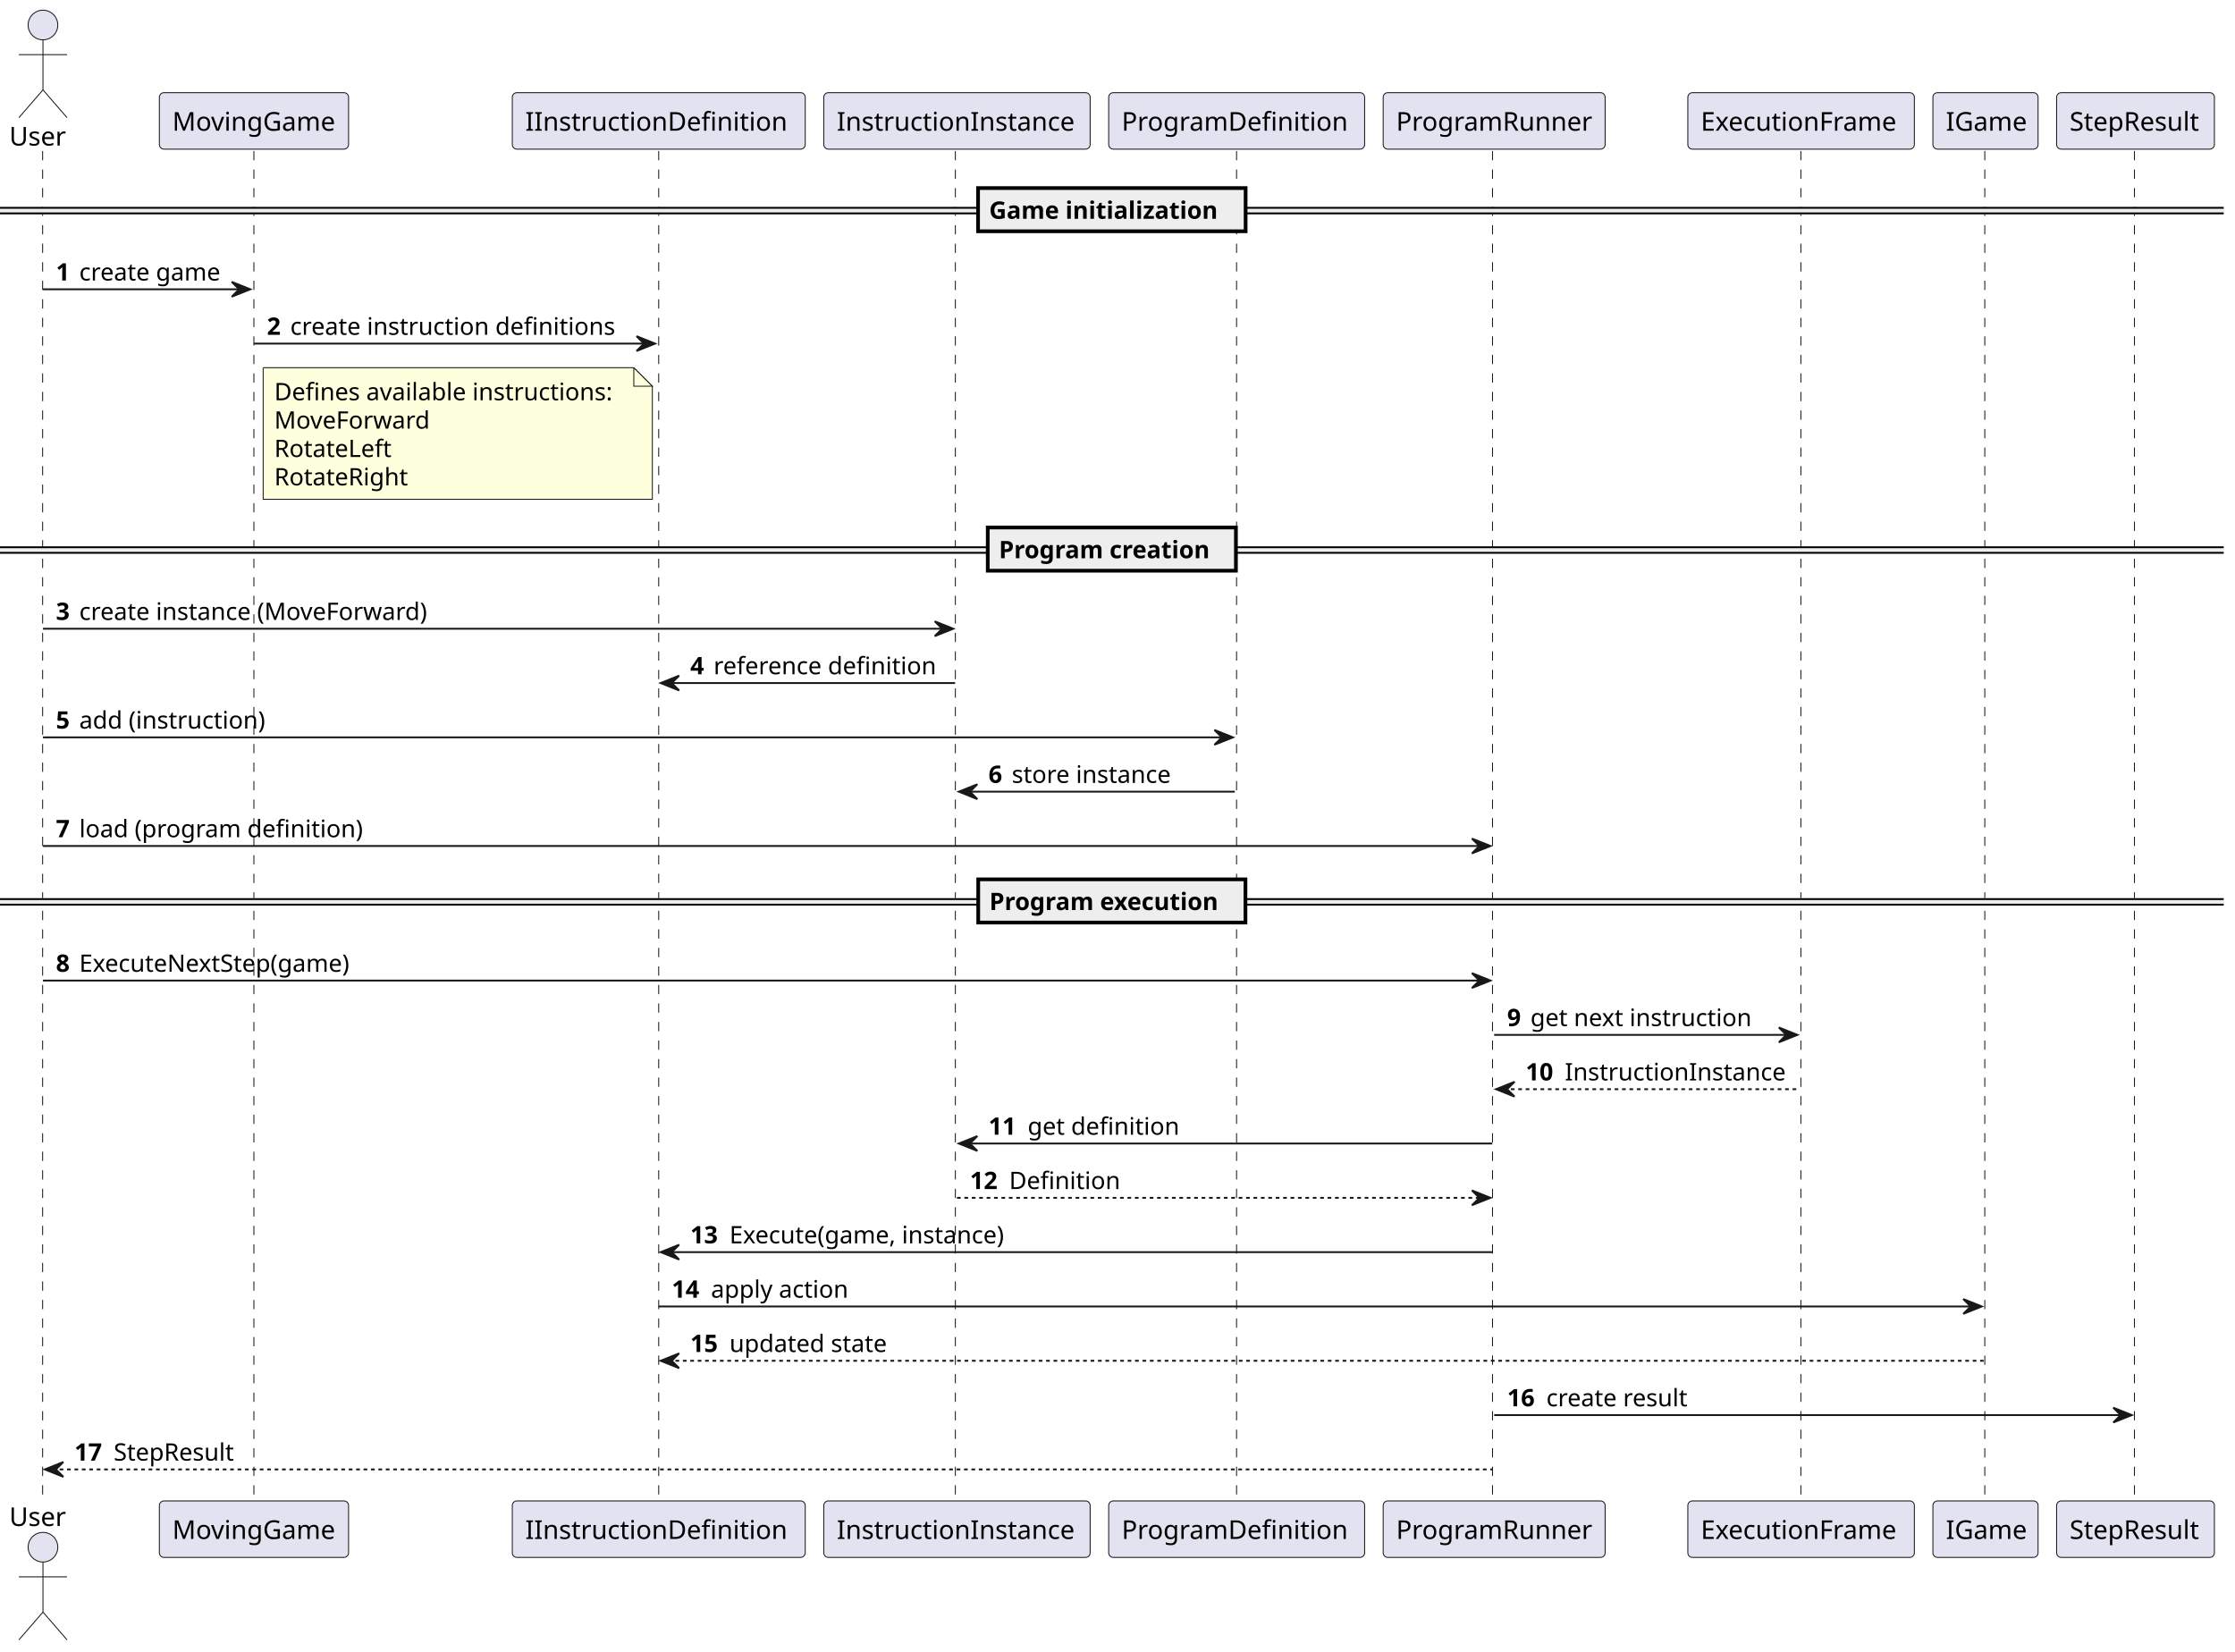
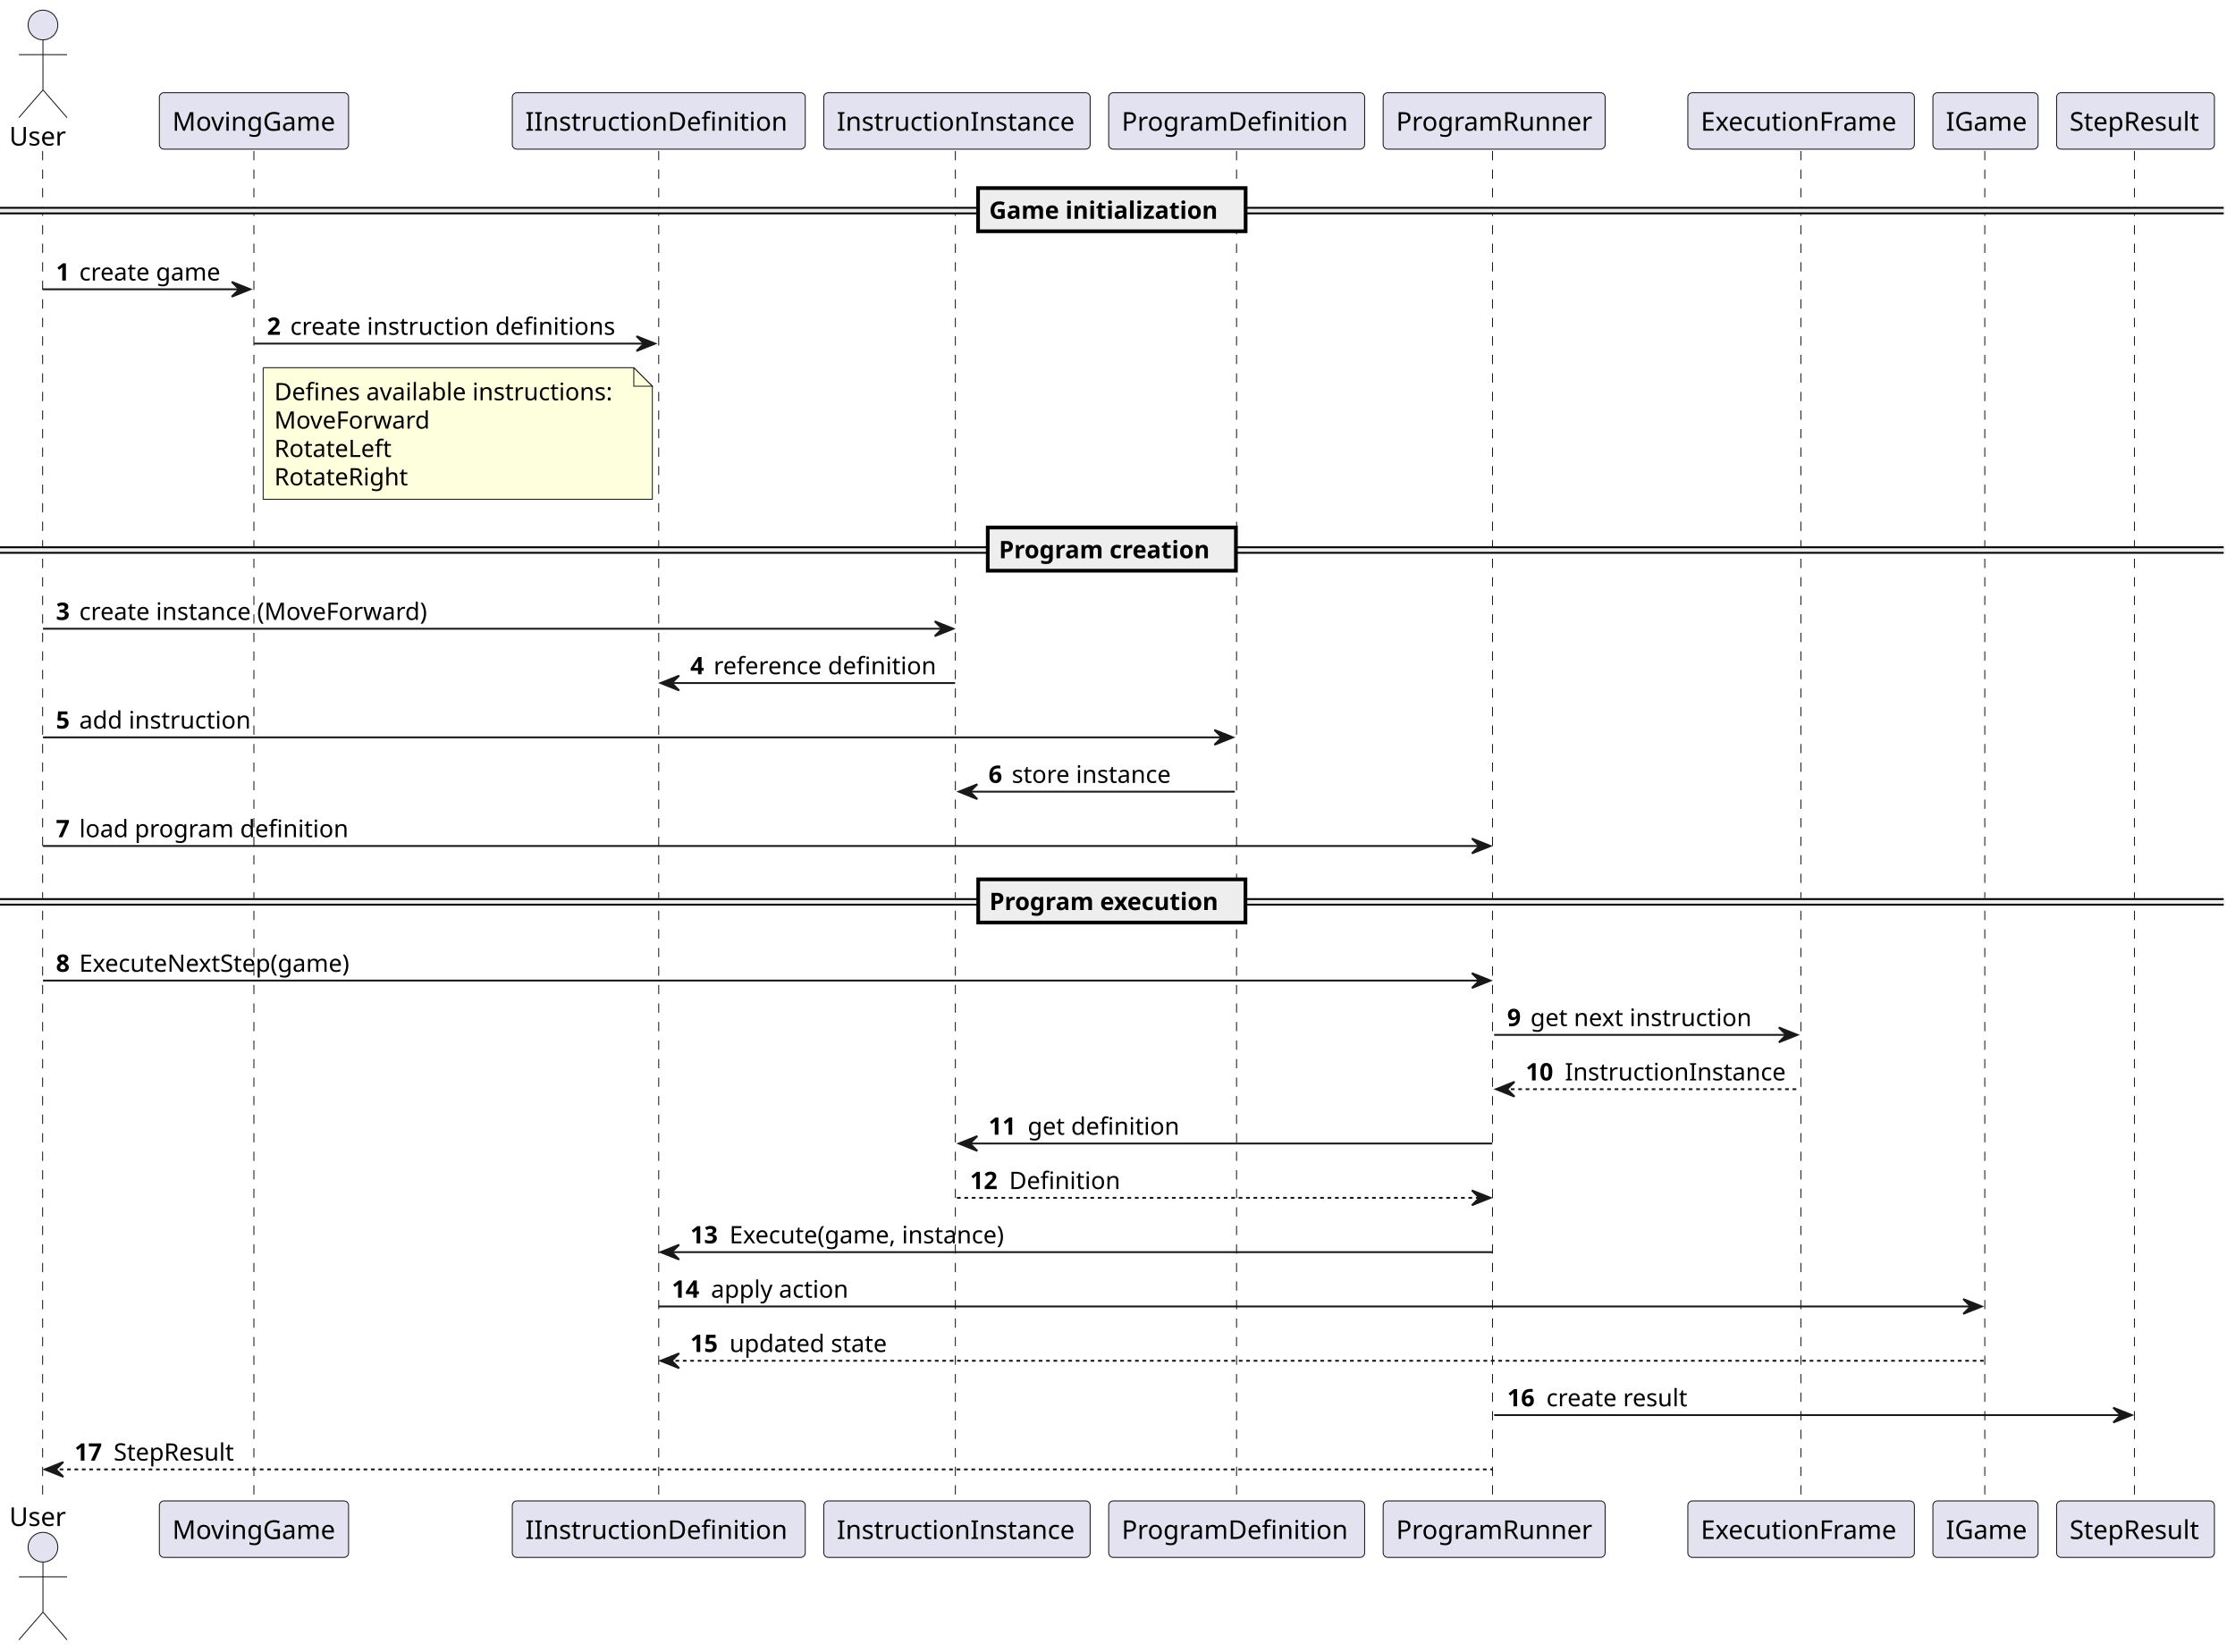
<svg xmlns="http://www.w3.org/2000/svg" contentStyleType="text/css" data-diagram-type="SEQUENCE" height="891px" preserveAspectRatio="none" style="width:1206px;height:891px;background:#FFFFFF;" version="1.1" viewBox="0 0 1206 891" width="1206px" zoomAndPan="magnify">
  <defs />
  <g>
    <g class="participant-lifeline" data-entity-uid="part1" data-qualified-name="User" id="part1-lifeline">
      <g>
        <rect fill="#000000" fill-opacity="0" height="729.453" width="8" x="19.183" y="81.488" />
        <line style="stroke:#181818;stroke-width:0.5;stroke-dasharray:5,5;" x1="23" x2="23" y1="81.488" y2="810.941" />
      </g>
    </g>
    <g class="participant-lifeline" data-entity-uid="part2" data-qualified-name="MovingGame" id="part2-lifeline">
      <g>
        <rect fill="#000000" fill-opacity="0" height="729.453" width="8" x="133.041" y="81.488" />
        <line style="stroke:#181818;stroke-width:0.5;stroke-dasharray:5,5;" x1="136.997" x2="136.997" y1="81.488" y2="810.941" />
      </g>
    </g>
    <g class="participant-lifeline" data-entity-uid="part3" data-qualified-name="Definition" id="part3-lifeline">
      <g>
        <rect fill="#000000" fill-opacity="0" height="729.453" width="8" x="351.471" y="81.488" />
        <line style="stroke:#181818;stroke-width:0.5;stroke-dasharray:5,5;" x1="355.434" x2="355.434" y1="81.488" y2="810.941" />
      </g>
    </g>
    <g class="participant-lifeline" data-entity-uid="part4" data-qualified-name="InstructionInstance" id="part4-lifeline">
      <g>
        <rect fill="#000000" fill-opacity="0" height="729.453" width="8" x="512.377" y="81.488" />
        <line style="stroke:#181818;stroke-width:0.5;stroke-dasharray:5,5;" x1="515.508" x2="515.508" y1="81.488" y2="810.941" />
      </g>
    </g>
    <g class="participant-lifeline" data-entity-uid="part5" data-qualified-name="ProgramDefinition" id="part5-lifeline">
      <g>
        <rect fill="#000000" fill-opacity="0" height="729.453" width="8" x="663.304" y="81.488" />
        <line style="stroke:#181818;stroke-width:0.5;stroke-dasharray:5,5;" x1="667.247" x2="667.247" y1="81.488" y2="810.941" />
      </g>
    </g>
    <g class="participant-lifeline" data-entity-uid="part6" data-qualified-name="ProgramRunner" id="part6-lifeline">
      <g>
        <rect fill="#000000" fill-opacity="0" height="729.453" width="8" x="802.247" y="81.488" />
        <line style="stroke:#181818;stroke-width:0.5;stroke-dasharray:5,5;" x1="805.36" x2="805.36" y1="81.488" y2="810.941" />
      </g>
    </g>
    <g class="participant-lifeline" data-entity-uid="part7" data-qualified-name="ExecutionFrame" id="part7-lifeline">
      <g>
        <rect fill="#000000" fill-opacity="0" height="729.453" width="8" x="967.87" y="81.488" />
        <line style="stroke:#181818;stroke-width:0.5;stroke-dasharray:5,5;" x1="971.75" x2="971.75" y1="81.488" y2="810.941" />
      </g>
    </g>
    <g class="participant-lifeline" data-entity-uid="part8" data-qualified-name="Game" id="part8-lifeline">
      <g>
        <rect fill="#000000" fill-opacity="0" height="729.453" width="8" x="1067.366" y="81.488" />
        <line style="stroke:#181818;stroke-width:0.5;stroke-dasharray:5,5;" x1="1070.99" x2="1070.99" y1="81.488" y2="810.941" />
      </g>
    </g>
    <g class="participant-lifeline" data-entity-uid="part9" data-qualified-name="StepResult" id="part9-lifeline">
      <g>
        <rect fill="#000000" fill-opacity="0" height="729.453" width="8" x="1148.316" y="81.488" />
        <line style="stroke:#181818;stroke-width:0.5;stroke-dasharray:5,5;" x1="1151.742" x2="1151.742" y1="81.488" y2="810.941" />
      </g>
    </g>
    <g class="participant participant-head" data-entity-uid="part1" data-qualified-name="User" id="part1-head">
      <text fill="#000000" font-family="sans-serif" font-size="14" lengthAdjust="spacing" textLength="30.365" x="5" y="78.535">User</text>
      <ellipse cx="23.183" cy="13.5" fill="#E2E2F0" rx="8" ry="8" style="stroke:#181818;stroke-width:0.5;" />
      <path d="M23.183,21.5 L23.183,48.5 M10.183,29.5 L36.183,29.5 M23.183,48.5 L10.183,63.5 M23.183,48.5 L36.183,63.5" fill="none" style="stroke:#181818;stroke-width:0.5;" />
    </g>
    <g class="participant participant-tail" data-entity-uid="part1" data-qualified-name="User" id="part1-tail">
      <text fill="#000000" font-family="sans-serif" font-size="14" lengthAdjust="spacing" textLength="30.365" x="5" y="823.477">User</text>
      <ellipse cx="23.183" cy="834.93" fill="#E2E2F0" rx="8" ry="8" style="stroke:#181818;stroke-width:0.5;" />
      <path d="M23.183,842.93 L23.183,869.93 M10.183,850.93 L36.183,850.93 M23.183,869.93 L10.183,884.93 M23.183,869.93 L36.183,884.93" fill="none" style="stroke:#181818;stroke-width:0.5;" />
    </g>
    <g class="participant participant-head" data-entity-uid="part2" data-qualified-name="MovingGame" id="part2-head">
      <rect fill="#E2E2F0" height="30.488" rx="2.5" ry="2.5" style="stroke:#181818;stroke-width:0.5;" width="102.088" x="85.997" y="50" />
      <text fill="#000000" font-family="sans-serif" font-size="14" lengthAdjust="spacing" textLength="88.088" x="92.997" y="70.535">MovingGame</text>
    </g>
    <g class="participant participant-tail" data-entity-uid="part2" data-qualified-name="MovingGame" id="part2-tail">
      <rect fill="#E2E2F0" height="30.488" rx="2.5" ry="2.5" style="stroke:#181818;stroke-width:0.5;" width="102.088" x="85.997" y="809.941" />
      <text fill="#000000" font-family="sans-serif" font-size="14" lengthAdjust="spacing" textLength="88.088" x="92.997" y="830.477">MovingGame</text>
    </g>
    <g class="participant participant-head" data-entity-uid="part3" data-qualified-name="Definition" id="part3-head">
      <rect fill="#E2E2F0" height="30.488" rx="2.5" ry="2.5" style="stroke:#181818;stroke-width:0.5;" width="158.074" x="276.434" y="50" />
      <text fill="#000000" font-family="sans-serif" font-size="14" lengthAdjust="spacing" textLength="144.074" x="283.434" y="70.535">IInstructionDefinition</text>
    </g>
    <g class="participant participant-tail" data-entity-uid="part3" data-qualified-name="Definition" id="part3-tail">
      <rect fill="#E2E2F0" height="30.488" rx="2.5" ry="2.5" style="stroke:#181818;stroke-width:0.5;" width="158.074" x="276.434" y="809.941" />
      <text fill="#000000" font-family="sans-serif" font-size="14" lengthAdjust="spacing" textLength="144.074" x="283.434" y="830.477">IInstructionDefinition</text>
    </g>
    <g class="participant participant-head" data-entity-uid="part4" data-qualified-name="InstructionInstance" id="part4-head">
      <rect fill="#E2E2F0" height="30.488" rx="2.5" ry="2.5" style="stroke:#181818;stroke-width:0.5;" width="143.739" x="444.508" y="50" />
      <text fill="#000000" font-family="sans-serif" font-size="14" lengthAdjust="spacing" textLength="129.739" x="451.508" y="70.535">InstructionInstance</text>
    </g>
    <g class="participant participant-tail" data-entity-uid="part4" data-qualified-name="InstructionInstance" id="part4-tail">
      <rect fill="#E2E2F0" height="30.488" rx="2.5" ry="2.5" style="stroke:#181818;stroke-width:0.5;" width="143.739" x="444.508" y="809.941" />
      <text fill="#000000" font-family="sans-serif" font-size="14" lengthAdjust="spacing" textLength="129.739" x="451.508" y="830.477">InstructionInstance</text>
    </g>
    <g class="participant participant-head" data-entity-uid="part5" data-qualified-name="ProgramDefinition" id="part5-head">
      <rect fill="#E2E2F0" height="30.488" rx="2.5" ry="2.5" style="stroke:#181818;stroke-width:0.5;" width="138.113" x="598.247" y="50" />
      <text fill="#000000" font-family="sans-serif" font-size="14" lengthAdjust="spacing" textLength="124.113" x="605.247" y="70.535">ProgramDefinition</text>
    </g>
    <g class="participant participant-tail" data-entity-uid="part5" data-qualified-name="ProgramDefinition" id="part5-tail">
      <rect fill="#E2E2F0" height="30.488" rx="2.5" ry="2.5" style="stroke:#181818;stroke-width:0.5;" width="138.113" x="598.247" y="809.941" />
      <text fill="#000000" font-family="sans-serif" font-size="14" lengthAdjust="spacing" textLength="124.113" x="605.247" y="830.477">ProgramDefinition</text>
    </g>
    <g class="participant participant-head" data-entity-uid="part6" data-qualified-name="ProgramRunner" id="part6-head">
      <rect fill="#E2E2F0" height="30.488" rx="2.5" ry="2.5" style="stroke:#181818;stroke-width:0.5;" width="119.772" x="746.36" y="50" />
      <text fill="#000000" font-family="sans-serif" font-size="14" lengthAdjust="spacing" textLength="105.772" x="753.36" y="70.535">ProgramRunner</text>
    </g>
    <g class="participant participant-tail" data-entity-uid="part6" data-qualified-name="ProgramRunner" id="part6-tail">
      <rect fill="#E2E2F0" height="30.488" rx="2.5" ry="2.5" style="stroke:#181818;stroke-width:0.5;" width="119.772" x="746.36" y="809.941" />
      <text fill="#000000" font-family="sans-serif" font-size="14" lengthAdjust="spacing" textLength="105.772" x="753.36" y="830.477">ProgramRunner</text>
    </g>
    <g class="participant participant-head" data-entity-uid="part7" data-qualified-name="ExecutionFrame" id="part7-head">
      <rect fill="#E2E2F0" height="30.488" rx="2.5" ry="2.5" style="stroke:#181818;stroke-width:0.5;" width="122.24" x="910.75" y="50" />
      <text fill="#000000" font-family="sans-serif" font-size="14" lengthAdjust="spacing" textLength="108.24" x="917.75" y="70.535">ExecutionFrame</text>
    </g>
    <g class="participant participant-tail" data-entity-uid="part7" data-qualified-name="ExecutionFrame" id="part7-tail">
      <rect fill="#E2E2F0" height="30.488" rx="2.5" ry="2.5" style="stroke:#181818;stroke-width:0.5;" width="122.24" x="910.75" y="809.941" />
      <text fill="#000000" font-family="sans-serif" font-size="14" lengthAdjust="spacing" textLength="108.24" x="917.75" y="830.477">ExecutionFrame</text>
    </g>
    <g class="participant participant-head" data-entity-uid="part8" data-qualified-name="Game" id="part8-head">
      <rect fill="#E2E2F0" height="30.488" rx="2.5" ry="2.5" style="stroke:#181818;stroke-width:0.5;" width="56.752" x="1042.99" y="50" />
      <text fill="#000000" font-family="sans-serif" font-size="14" lengthAdjust="spacing" textLength="42.752" x="1049.99" y="70.535">IGame</text>
    </g>
    <g class="participant participant-tail" data-entity-uid="part8" data-qualified-name="Game" id="part8-tail">
      <rect fill="#E2E2F0" height="30.488" rx="2.5" ry="2.5" style="stroke:#181818;stroke-width:0.5;" width="56.752" x="1042.99" y="809.941" />
      <text fill="#000000" font-family="sans-serif" font-size="14" lengthAdjust="spacing" textLength="42.752" x="1049.99" y="830.477">IGame</text>
    </g>
    <g class="participant participant-head" data-entity-uid="part9" data-qualified-name="StepResult" id="part9-head">
      <rect fill="#E2E2F0" height="30.488" rx="2.5" ry="2.5" style="stroke:#181818;stroke-width:0.5;" width="85.148" x="1109.742" y="50" />
      <text fill="#000000" font-family="sans-serif" font-size="14" lengthAdjust="spacing" textLength="71.148" x="1116.742" y="70.535">StepResult</text>
    </g>
    <g class="participant participant-tail" data-entity-uid="part9" data-qualified-name="StepResult" id="part9-tail">
      <rect fill="#E2E2F0" height="30.488" rx="2.5" ry="2.5" style="stroke:#181818;stroke-width:0.5;" width="85.148" x="1109.742" y="809.941" />
      <text fill="#000000" font-family="sans-serif" font-size="14" lengthAdjust="spacing" textLength="71.148" x="1116.742" y="830.477">StepResult</text>
    </g>
    <rect fill="#EEEEEE" height="3" style="stroke:#EEEEEE;stroke-width:1;" width="1199.891" x="0" y="112.144" />
    <line style="stroke:#000000;stroke-width:1;" x1="0" x2="1199.891" y1="112.144" y2="112.144" />
    <line style="stroke:#000000;stroke-width:1;" x1="0" x2="1199.891" y1="115.144" y2="115.144" />
    <rect fill="#EEEEEE" height="23.311" style="stroke:#000000;stroke-width:2;" width="144.375" x="527.758" y="101.488" />
    <text fill="#000000" font-family="sans-serif" font-size="13" font-weight="bold" lengthAdjust="spacing" textLength="126.09" x="533.758" y="118.057">Game initialization</text>
    <g class="message" data-entity-1="part1" data-entity-2="part2" id="msg1">
      <polygon fill="#181818" points="125.041,152.109,135.041,156.109,125.041,160.109,129.041,156.109" style="stroke:#181818;stroke-width:1;" />
      <line style="stroke:#181818;stroke-width:1;" x1="23.183" x2="131.041" y1="156.109" y2="156.109" />
      <text fill="#000000" font-family="sans-serif" font-size="13" font-weight="bold" lengthAdjust="spacing" textLength="8.576" x="30.183" y="151.367">1</text>
      <text fill="#000000" font-family="sans-serif" font-size="13" lengthAdjust="spacing" textLength="77.283" x="42.758" y="151.367">create game</text>
    </g>
    <g class="message" data-entity-1="part2" data-entity-2="part3" id="msg2">
      <polygon fill="#181818" points="343.471,181.42,353.471,185.42,343.471,189.42,347.471,185.42" style="stroke:#181818;stroke-width:1;" />
      <line style="stroke:#181818;stroke-width:1;" x1="137.041" x2="349.471" y1="185.42" y2="185.42" />
      <text fill="#000000" font-family="sans-serif" font-size="13" font-weight="bold" lengthAdjust="spacing" textLength="8.576" x="144.041" y="180.678">2</text>
      <text fill="#000000" font-family="sans-serif" font-size="13" lengthAdjust="spacing" textLength="181.854" x="156.617" y="180.678">create instruction definitions</text>
    </g>
    <path d="M142,198.42 L142,269.42 L352,269.42 L352,208.42 L342,198.42 L142,198.42" fill="#FEFFDD" style="stroke:#181818;stroke-width:0.5;" />
    <path d="M342,198.42 L342,208.42 L352,208.42 L342,198.42" fill="#FEFFDD" style="stroke:#181818;stroke-width:0.5;" />
    <text fill="#000000" font-family="sans-serif" font-size="13" lengthAdjust="spacing" textLength="189.42" x="148" y="215.988">Defines available instructions:</text>
    <text fill="#000000" font-family="sans-serif" font-size="13" lengthAdjust="spacing" textLength="84.126" x="148" y="231.299">MoveForward</text>
    <text fill="#000000" font-family="sans-serif" font-size="13" lengthAdjust="spacing" textLength="64.168" x="148" y="246.609">RotateLeft</text>
    <text fill="#000000" font-family="sans-serif" font-size="13" lengthAdjust="spacing" textLength="73.366" x="148" y="261.92">RotateRight</text>
    <rect fill="#EEEEEE" height="3" style="stroke:#EEEEEE;stroke-width:1;" width="1199.891" x="0" y="295.317" />
    <line style="stroke:#000000;stroke-width:1;" x1="0" x2="1199.891" y1="295.317" y2="295.317" />
    <line style="stroke:#000000;stroke-width:1;" x1="0" x2="1199.891" y1="298.317" y2="298.317" />
    <rect fill="#EEEEEE" height="23.311" style="stroke:#000000;stroke-width:2;" width="133.914" x="532.989" y="284.662" />
    <text fill="#000000" font-family="sans-serif" font-size="13" font-weight="bold" lengthAdjust="spacing" textLength="115.629" x="538.989" y="301.231">Program creation</text>
    <g class="message" data-entity-1="part1" data-entity-2="part4" id="msg3">
      <polygon fill="#181818" points="504.377,335.283,514.377,339.283,504.377,343.283,508.377,339.283" style="stroke:#181818;stroke-width:1;" />
      <line style="stroke:#181818;stroke-width:1;" x1="23.183" x2="510.377" y1="339.283" y2="339.283" />
      <text fill="#000000" font-family="sans-serif" font-size="13" font-weight="bold" lengthAdjust="spacing" textLength="8.576" x="30.183" y="334.541">3</text>
      <text fill="#000000" font-family="sans-serif" font-size="13" lengthAdjust="spacing" textLength="191.775" x="42.758" y="334.541">create instance (MoveForward)</text>
    </g>
    <g class="message" data-entity-1="part4" data-entity-2="part3" id="msg4">
      <polygon fill="#181818" points="366.471,364.594,356.471,368.594,366.471,372.594,362.471,368.594" style="stroke:#181818;stroke-width:1;" />
      <line style="stroke:#181818;stroke-width:1;" x1="360.471" x2="515.377" y1="368.594" y2="368.594" />
      <text fill="#000000" font-family="sans-serif" font-size="13" font-weight="bold" lengthAdjust="spacing" textLength="8.576" x="372.471" y="363.852">4</text>
      <text fill="#000000" font-family="sans-serif" font-size="13" lengthAdjust="spacing" textLength="123.69" x="385.046" y="363.852">reference definition</text>
    </g>
    <g class="message" data-entity-1="part1" data-entity-2="part5" id="msg5">
      <polygon fill="#181818" points="655.304,393.904,665.304,397.904,655.304,401.904,659.304,397.904" style="stroke:#181818;stroke-width:1;" />
      <line style="stroke:#181818;stroke-width:1;" x1="23.183" x2="661.304" y1="397.904" y2="397.904" />
      <text fill="#000000" font-family="sans-serif" font-size="13" font-weight="bold" lengthAdjust="spacing" textLength="8.576" x="30.183" y="393.162">5</text>
-       <text fill="#000000" font-family="sans-serif" font-size="13" lengthAdjust="spacing" textLength="104.146" x="42.758" y="393.162">add (instruction)</text>
+       <text fill="#000000" font-family="sans-serif" font-size="13" lengthAdjust="spacing" textLength="95.691" x="42.758" y="393.162">add instruction</text>
    </g>
    <g class="message" data-entity-1="part5" data-entity-2="part4" id="msg6">
      <polygon fill="#181818" points="527.377,423.215,517.377,427.215,527.377,431.215,523.377,427.215" style="stroke:#181818;stroke-width:1;" />
      <line style="stroke:#181818;stroke-width:1;" x1="521.377" x2="666.304" y1="427.215" y2="427.215" />
      <text fill="#000000" font-family="sans-serif" font-size="13" font-weight="bold" lengthAdjust="spacing" textLength="8.576" x="533.377" y="422.473">6</text>
      <text fill="#000000" font-family="sans-serif" font-size="13" lengthAdjust="spacing" textLength="88.613" x="545.953" y="422.473">store instance</text>
    </g>
    <g class="message" data-entity-1="part1" data-entity-2="part6" id="msg7">
      <polygon fill="#181818" points="794.247,452.525,804.247,456.525,794.247,460.525,798.247,456.525" style="stroke:#181818;stroke-width:1;" />
      <line style="stroke:#181818;stroke-width:1;" x1="23.183" x2="800.247" y1="456.525" y2="456.525" />
      <text fill="#000000" font-family="sans-serif" font-size="13" font-weight="bold" lengthAdjust="spacing" textLength="8.576" x="30.183" y="451.783">7</text>
-       <text fill="#000000" font-family="sans-serif" font-size="13" lengthAdjust="spacing" textLength="158.476" x="42.758" y="451.783">load (program definition)</text>
+       <text fill="#000000" font-family="sans-serif" font-size="13" lengthAdjust="spacing" textLength="150.02" x="42.758" y="451.783">load program definition</text>
    </g>
    <rect fill="#EEEEEE" height="3" style="stroke:#EEEEEE;stroke-width:1;" width="1199.891" x="0" y="485.181" />
    <line style="stroke:#000000;stroke-width:1;" x1="0" x2="1199.891" y1="485.181" y2="485.181" />
    <line style="stroke:#000000;stroke-width:1;" x1="0" x2="1199.891" y1="488.181" y2="488.181" />
    <rect fill="#EEEEEE" height="23.311" style="stroke:#000000;stroke-width:2;" width="144.197" x="527.847" y="474.525" />
    <text fill="#000000" font-family="sans-serif" font-size="13" font-weight="bold" lengthAdjust="spacing" textLength="125.912" x="533.847" y="491.094">Program execution</text>
    <g class="message" data-entity-1="part1" data-entity-2="part6" id="msg8">
      <polygon fill="#181818" points="794.247,525.146,804.247,529.146,794.247,533.146,798.247,529.146" style="stroke:#181818;stroke-width:1;" />
      <line style="stroke:#181818;stroke-width:1;" x1="23.183" x2="800.247" y1="529.146" y2="529.146" />
      <text fill="#000000" font-family="sans-serif" font-size="13" font-weight="bold" lengthAdjust="spacing" textLength="8.576" x="30.183" y="524.404">8</text>
      <text fill="#000000" font-family="sans-serif" font-size="13" lengthAdjust="spacing" textLength="149.183" x="42.758" y="524.404">ExecuteNextStep(game)</text>
    </g>
    <g class="message" data-entity-1="part6" data-entity-2="part7" id="msg9">
      <polygon fill="#181818" points="959.87,554.457,969.87,558.457,959.87,562.457,963.87,558.457" style="stroke:#181818;stroke-width:1;" />
      <line style="stroke:#181818;stroke-width:1;" x1="806.247" x2="965.87" y1="558.457" y2="558.457" />
      <text fill="#000000" font-family="sans-serif" font-size="13" font-weight="bold" lengthAdjust="spacing" textLength="8.576" x="813.247" y="553.715">9</text>
      <text fill="#000000" font-family="sans-serif" font-size="13" lengthAdjust="spacing" textLength="124.617" x="825.822" y="553.715">get next instruction</text>
    </g>
    <g class="message" data-entity-1="part7" data-entity-2="part6" id="msg10">
      <polygon fill="#181818" points="817.247,583.768,807.247,587.768,817.247,591.768,813.247,587.768" style="stroke:#181818;stroke-width:1;" />
      <line style="stroke:#181818;stroke-width:1;stroke-dasharray:2,2;" x1="811.247" x2="970.87" y1="587.768" y2="587.768" />
      <text fill="#000000" font-family="sans-serif" font-size="13" font-weight="bold" lengthAdjust="spacing" textLength="17.151" x="823.247" y="583.025">10</text>
      <text fill="#000000" font-family="sans-serif" font-size="13" lengthAdjust="spacing" textLength="120.472" x="844.398" y="583.025">InstructionInstance</text>
    </g>
    <g class="message" data-entity-1="part6" data-entity-2="part4" id="msg11">
      <polygon fill="#181818" points="527.377,613.078,517.377,617.078,527.377,621.078,523.377,617.078" style="stroke:#181818;stroke-width:1;" />
      <line style="stroke:#181818;stroke-width:1;" x1="521.377" x2="805.247" y1="617.078" y2="617.078" />
      <text fill="#000000" font-family="sans-serif" font-size="13" font-weight="bold" lengthAdjust="spacing" textLength="17.151" x="533.377" y="612.336">11</text>
      <text fill="#000000" font-family="sans-serif" font-size="13" lengthAdjust="spacing" textLength="84.786" x="554.529" y="612.336">get definition</text>
    </g>
    <g class="message" data-entity-1="part4" data-entity-2="part6" id="msg12">
      <polygon fill="#181818" points="794.247,642.389,804.247,646.389,794.247,650.389,798.247,646.389" style="stroke:#181818;stroke-width:1;" />
      <line style="stroke:#181818;stroke-width:1;stroke-dasharray:2,2;" x1="516.377" x2="800.247" y1="646.389" y2="646.389" />
      <text fill="#000000" font-family="sans-serif" font-size="13" font-weight="bold" lengthAdjust="spacing" textLength="17.151" x="523.377" y="641.646">12</text>
      <text fill="#000000" font-family="sans-serif" font-size="13" lengthAdjust="spacing" textLength="62.017" x="544.529" y="641.646">Definition</text>
    </g>
    <g class="message" data-entity-1="part6" data-entity-2="part3" id="msg13">
      <polygon fill="#181818" points="366.471,671.699,356.471,675.699,366.471,679.699,362.471,675.699" style="stroke:#181818;stroke-width:1;" />
      <line style="stroke:#181818;stroke-width:1;" x1="360.471" x2="805.247" y1="675.699" y2="675.699" />
      <text fill="#000000" font-family="sans-serif" font-size="13" font-weight="bold" lengthAdjust="spacing" textLength="17.151" x="372.471" y="670.957">13</text>
      <text fill="#000000" font-family="sans-serif" font-size="13" lengthAdjust="spacing" textLength="152.902" x="393.622" y="670.957">Execute(game, instance)</text>
    </g>
    <g class="message" data-entity-1="part3" data-entity-2="part8" id="msg14">
      <polygon fill="#181818" points="1059.366,701.01,1069.366,705.01,1059.366,709.01,1063.366,705.01" style="stroke:#181818;stroke-width:1;" />
      <line style="stroke:#181818;stroke-width:1;" x1="355.471" x2="1065.366" y1="705.01" y2="705.01" />
      <text fill="#000000" font-family="sans-serif" font-size="13" font-weight="bold" lengthAdjust="spacing" textLength="17.151" x="362.471" y="700.268">14</text>
      <text fill="#000000" font-family="sans-serif" font-size="13" lengthAdjust="spacing" textLength="76.718" x="383.622" y="700.268">apply action</text>
    </g>
    <g class="message" data-entity-1="part8" data-entity-2="part3" id="msg15">
      <polygon fill="#181818" points="366.471,730.32,356.471,734.32,366.471,738.32,362.471,734.32" style="stroke:#181818;stroke-width:1;" />
      <line style="stroke:#181818;stroke-width:1;stroke-dasharray:2,2;" x1="360.471" x2="1070.366" y1="734.32" y2="734.32" />
      <text fill="#000000" font-family="sans-serif" font-size="13" font-weight="bold" lengthAdjust="spacing" textLength="17.151" x="372.471" y="729.578">15</text>
      <text fill="#000000" font-family="sans-serif" font-size="13" lengthAdjust="spacing" textLength="86.785" x="393.622" y="729.578">updated state</text>
    </g>
    <g class="message" data-entity-1="part6" data-entity-2="part9" id="msg16">
      <polygon fill="#181818" points="1140.316,759.631,1150.316,763.631,1140.316,767.631,1144.316,763.631" style="stroke:#181818;stroke-width:1;" />
      <line style="stroke:#181818;stroke-width:1;" x1="806.247" x2="1146.316" y1="763.631" y2="763.631" />
      <text fill="#000000" font-family="sans-serif" font-size="13" font-weight="bold" lengthAdjust="spacing" textLength="17.151" x="813.247" y="758.889">16</text>
      <text fill="#000000" font-family="sans-serif" font-size="13" lengthAdjust="spacing" textLength="78.495" x="834.398" y="758.889">create result</text>
    </g>
    <g class="message" data-entity-1="part6" data-entity-2="part1" id="msg17">
      <polygon fill="#181818" points="34.183,788.941,24.183,792.941,34.183,796.941,30.183,792.941" style="stroke:#181818;stroke-width:1;" />
      <line style="stroke:#181818;stroke-width:1;stroke-dasharray:2,2;" x1="28.183" x2="805.247" y1="792.941" y2="792.941" />
      <text fill="#000000" font-family="sans-serif" font-size="13" font-weight="bold" lengthAdjust="spacing" textLength="17.151" x="40.183" y="788.199">17</text>
      <text fill="#000000" font-family="sans-serif" font-size="13" lengthAdjust="spacing" textLength="66.066" x="61.334" y="788.199">StepResult</text>
    </g>
  </g>
</svg>
